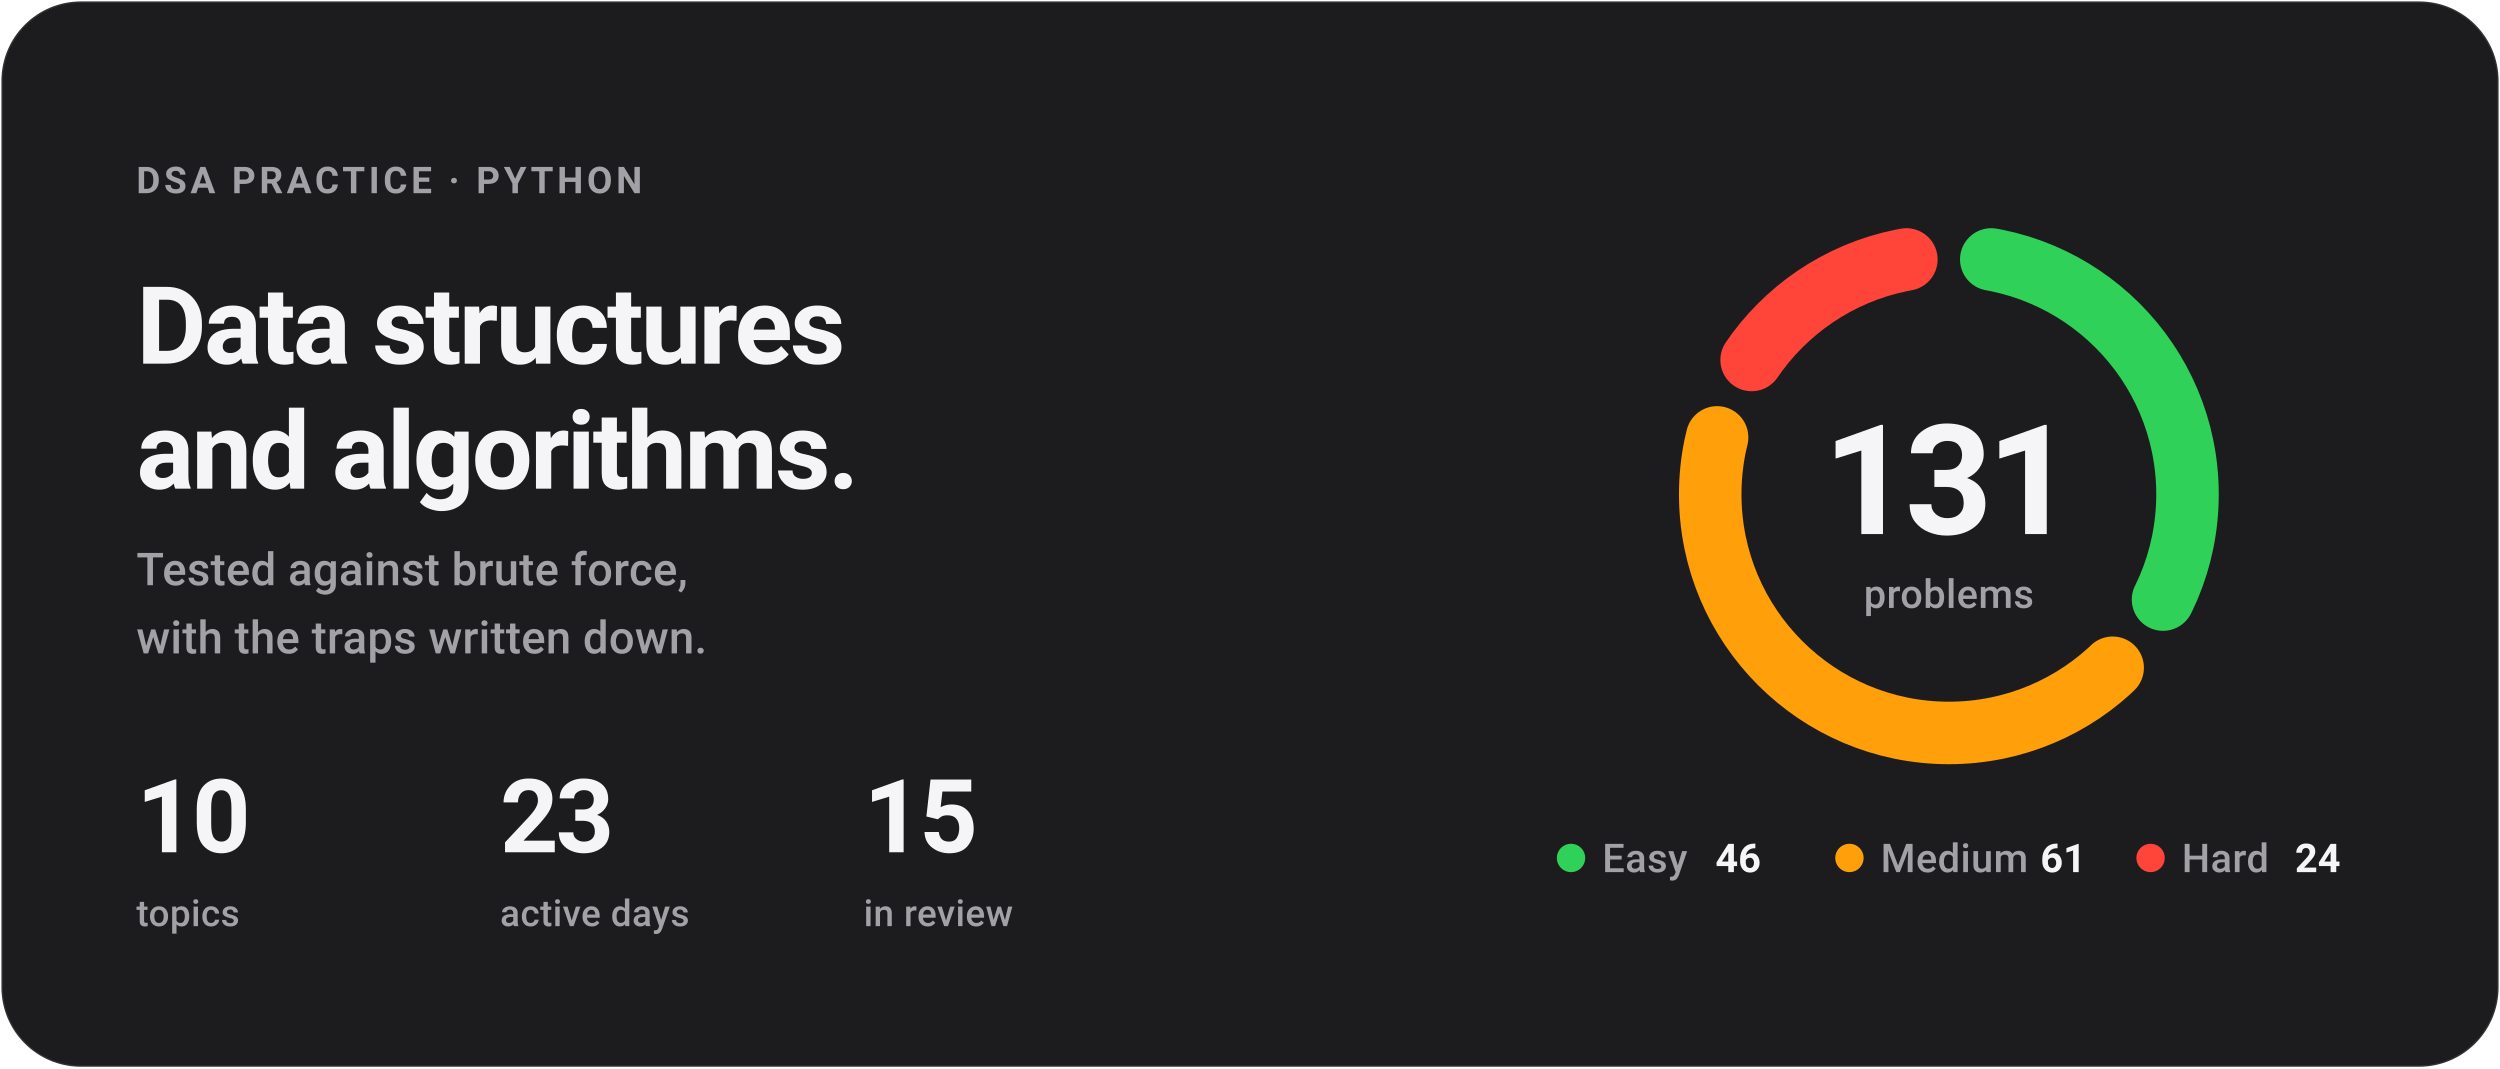
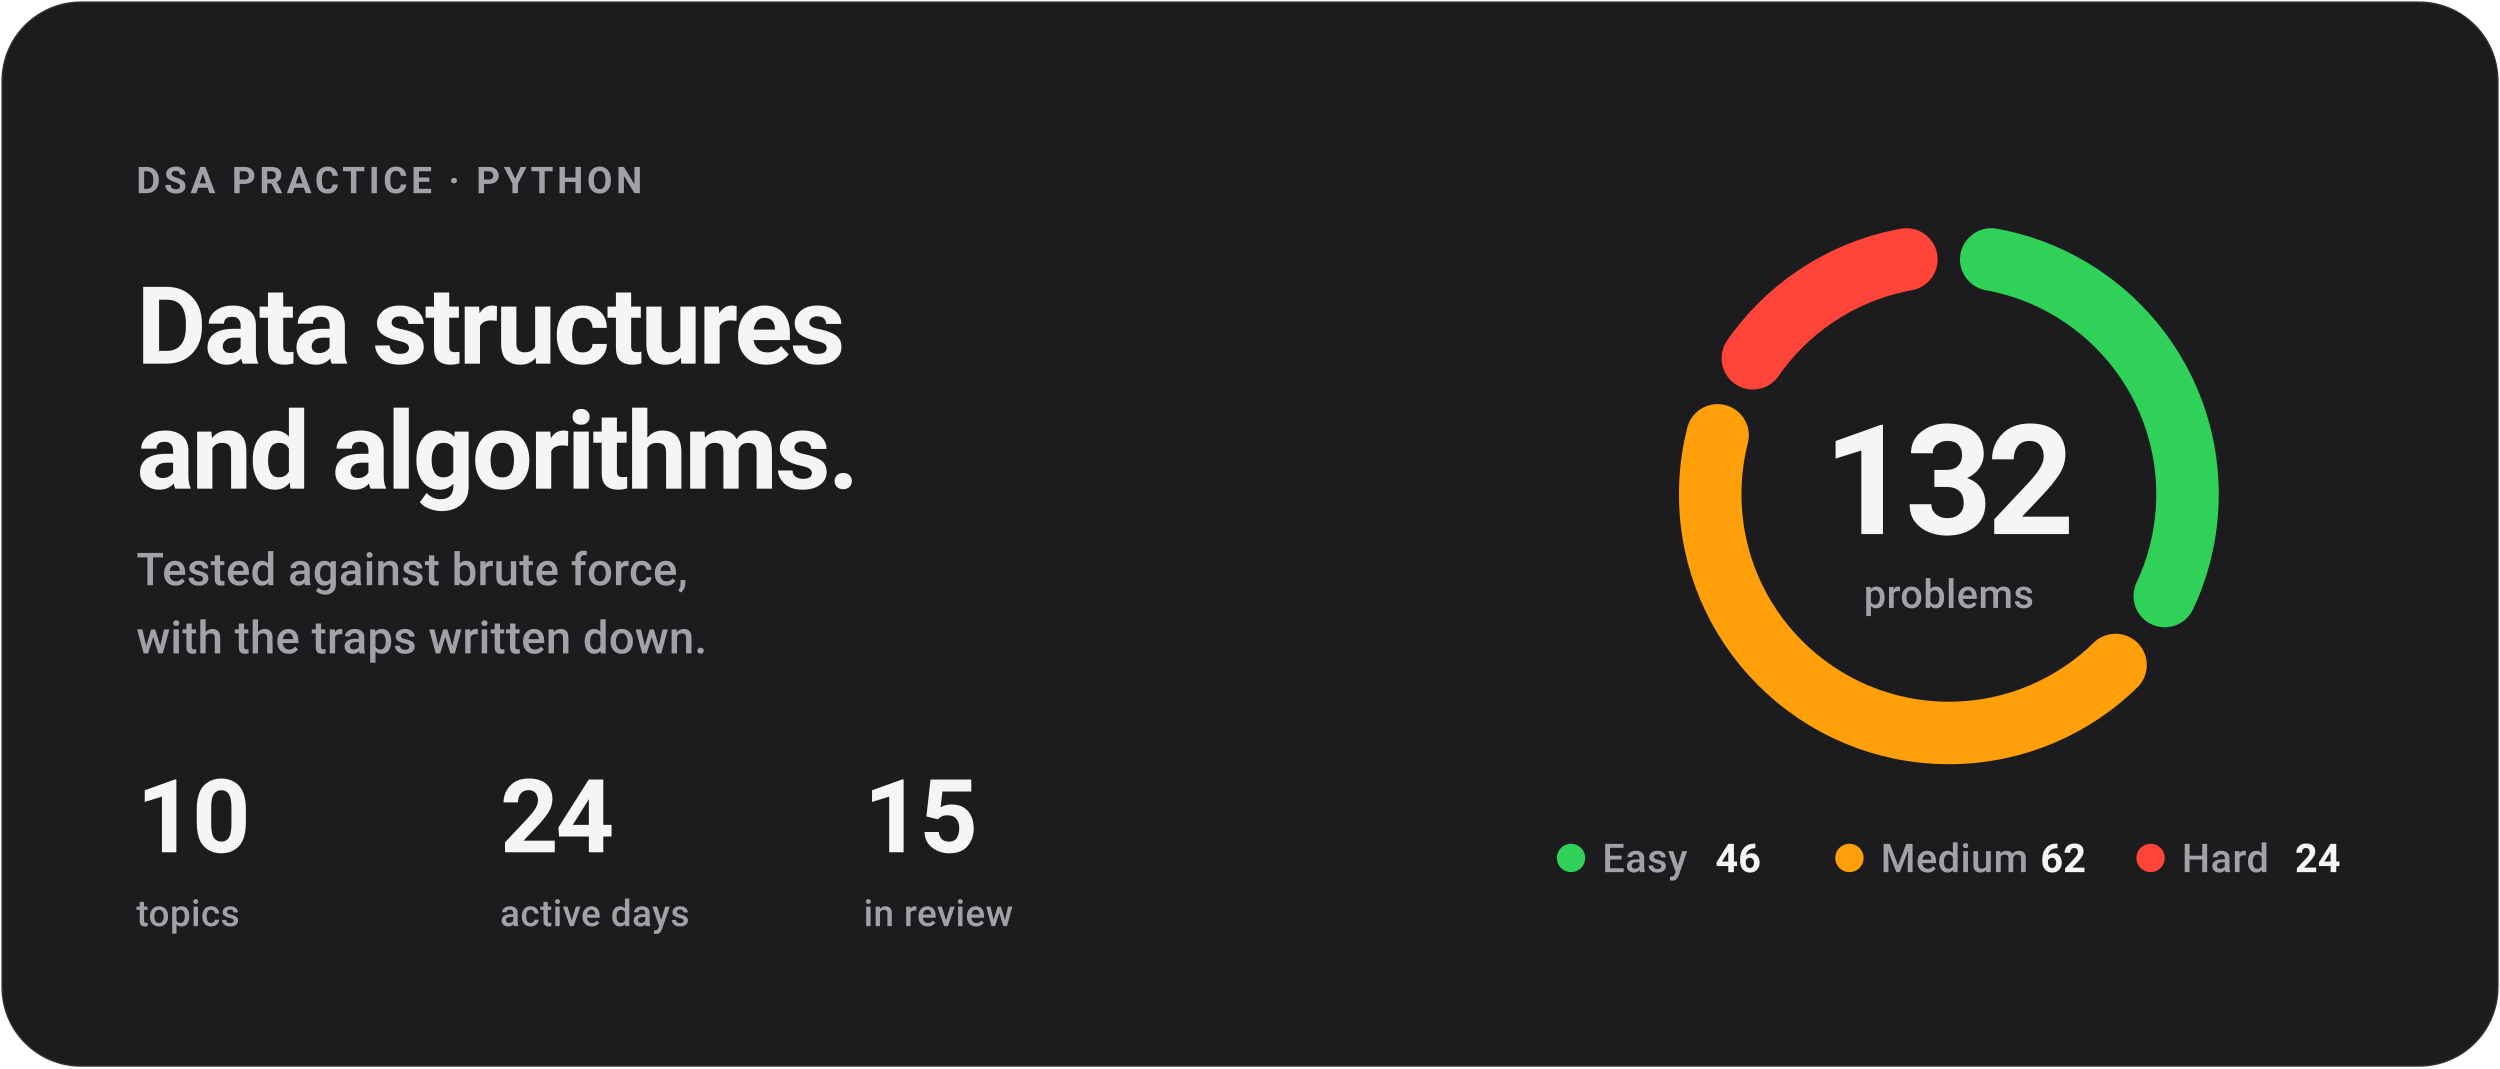
<svg xmlns="http://www.w3.org/2000/svg" width="880" height="376" viewBox="0 0 880 376" role="img" aria-labelledby="t d">
  <defs>
    <style>
text { font-family: -apple-system, BlinkMacSystemFont, "SF Pro Display", "SF Pro Text", "Segoe UI Variable Display", "Segoe UI", system-ui, Roboto, Helvetica, Arial, sans-serif; }
.num { font-variant-numeric: tabular-nums; }
@keyframes grow { from { transform: scaleX(0); } to { transform: scaleX(1); } }
@keyframes rise { from { transform: scaleY(0); } to { transform: scaleY(1); } }
@keyframes pop { from { opacity: 0; transform: scale(.92); } to { opacity: 1; transform: scale(1); } }
@keyframes fade { from { opacity: 0; transform: translateY(6px); } to { opacity: 1; transform: translateY(0); } }
.grow { transform-box: fill-box; transform-origin: 0% 50%; animation: grow .8s cubic-bezier(.22,1,.36,1) both; }
.rise { transform-box: fill-box; transform-origin: 50% 100%; animation: rise .8s cubic-bezier(.22,1,.36,1) both; }
.pop { transform-box: fill-box; transform-origin: 50% 50%; animation: pop .8s cubic-bezier(.22,1,.36,1) both; }
.fade { animation: fade .7s cubic-bezier(.22,1,.36,1) both; }
@media (prefers-reduced-motion: reduce) { .grow, .rise, .pop { transform-box: fill-box; transform-origin: 50% 50%; animation: pop .8s cubic-bezier(.22,1,.36,1) both; }
.fade { animation: none; } }
</style>
    <linearGradient id="acc" x1="0" y1="0" x2="1" y2="0">
      <stop offset="0" stop-color="#0A84FF" />
      <stop offset="1" stop-color="#64D2FF" />
    </linearGradient>
    <linearGradient id="accv" x1="0" y1="1" x2="0" y2="0">
      <stop offset="0" stop-color="#0A84FF" />
      <stop offset="1" stop-color="#64D2FF" />
    </linearGradient>
  </defs>
  <rect x="0.5" y="0.5" width="879" height="375" rx="28" fill="#1C1C1E" stroke="rgba(255,255,255,0.10)" />
  <text x="48" y="68" font-size="13" font-weight="600" fill="#A1A1A6" text-anchor="start" letter-spacing="0.1em">DSA PRACTICE  ·  PYTHON</text>
  <text x="48" y="128" font-size="38" font-weight="700" fill="#F5F5F7" text-anchor="start" letter-spacing="-0.025em" class="fade" style="animation-delay:0ms">Data structures</text>
  <text x="48" y="172" font-size="38" font-weight="700" fill="#F5F5F7" text-anchor="start" letter-spacing="-0.025em" class="fade" style="animation-delay:40ms">and algorithms.</text>
  <text x="48" y="206" font-size="16" font-weight="500" fill="#A1A1A6" text-anchor="start" letter-spacing="0.005em" class="fade" style="animation-delay:80ms">Tested against brute force,</text>
  <text x="48" y="230" font-size="16" font-weight="500" fill="#A1A1A6" text-anchor="start" letter-spacing="0.005em" class="fade" style="animation-delay:100ms">with the traps written down.</text>
  <text x="48" y="300" font-size="36" font-weight="650" fill="#F5F5F7" text-anchor="start" letter-spacing="-0.03em" class="num fade" style="animation-delay:140ms">10</text>
  <text x="48" y="326" font-size="13" font-weight="500" fill="#A1A1A6" text-anchor="start" letter-spacing="0.01em" class="fade" style="animation-delay:160ms">topics</text>
-   <text x="176" y="300" font-size="36" font-weight="650" fill="#F5F5F7" text-anchor="start" letter-spacing="-0.03em" class="num fade" style="animation-delay:200ms">23</text>
+   <text x="176" y="300" font-size="36" font-weight="650" fill="#F5F5F7" text-anchor="start" letter-spacing="-0.03em" class="num fade" style="animation-delay:200ms">24</text>
  <text x="176" y="326" font-size="13" font-weight="500" fill="#A1A1A6" text-anchor="start" letter-spacing="0.01em" class="fade" style="animation-delay:220ms">active days</text>
  <text x="304" y="300" font-size="36" font-weight="650" fill="#F5F5F7" text-anchor="start" letter-spacing="-0.03em" class="num fade" style="animation-delay:260ms">15</text>
  <text x="304" y="326" font-size="13" font-weight="500" fill="#A1A1A6" text-anchor="start" letter-spacing="0.01em" class="fade" style="animation-delay:280ms">in review</text>
  <g class="pop" style="animation-delay:80ms">
-     <circle cx="686" cy="174" r="84" fill="none" stroke="#30D158" stroke-width="22" stroke-linecap="round" stroke-dasharray="155.33 527.79" stroke-dashoffset="-15.00" transform="rotate(-90 686 174)" />
-     <circle cx="686" cy="174" r="84" fill="none" stroke="#FF9F0A" stroke-width="22" stroke-linecap="round" stroke-dasharray="215.76 527.79" stroke-dashoffset="-200.33" transform="rotate(-90 686 174)" />
-     <circle cx="686" cy="174" r="84" fill="none" stroke="#FF453A" stroke-width="22" stroke-linecap="round" stroke-dasharray="66.69 527.79" stroke-dashoffset="-446.09" transform="rotate(-90 686 174)" />
+     <circle cx="686" cy="174" r="84" fill="none" stroke="#30D158" stroke-width="22" stroke-linecap="round" stroke-dasharray="153.93 527.79" stroke-dashoffset="-15.00" transform="rotate(-90 686 174)" />
+     <circle cx="686" cy="174" r="84" fill="none" stroke="#FF9F0A" stroke-width="22" stroke-linecap="round" stroke-dasharray="217.90 527.79" stroke-dashoffset="-198.93" transform="rotate(-90 686 174)" />
+     <circle cx="686" cy="174" r="84" fill="none" stroke="#FF453A" stroke-width="22" stroke-linecap="round" stroke-dasharray="65.96 527.79" stroke-dashoffset="-446.83" transform="rotate(-90 686 174)" />
  </g>
-   <text x="686" y="188" font-size="54" font-weight="700" fill="#F5F5F7" text-anchor="middle" letter-spacing="-0.04em" class="num fade" style="animation-delay:0ms">131</text>
+   <text x="686" y="188" font-size="54" font-weight="700" fill="#F5F5F7" text-anchor="middle" letter-spacing="-0.04em" class="num fade" style="animation-delay:0ms">132</text>
  <text x="686" y="214" font-size="14" font-weight="500" fill="#A1A1A6" text-anchor="middle" letter-spacing="0.01em" class="fade" style="animation-delay:60ms">problems</text>
  <circle cx="553" cy="302" r="5" fill="#30D158" />
  <text x="564" y="307" font-size="14" font-weight="500" fill="#A1A1A6" text-anchor="start" letter-spacing="0.01em">Easy</text>
  <text x="603.8" y="307" font-size="14" font-weight="650" fill="#F5F5F7" text-anchor="start" letter-spacing="0.0em" class="num">46</text>
  <circle cx="651" cy="302" r="5" fill="#FF9F0A" />
  <text x="662" y="307" font-size="14" font-weight="500" fill="#A1A1A6" text-anchor="start" letter-spacing="0.01em">Medium</text>
-   <text x="718.2" y="307" font-size="14" font-weight="650" fill="#F5F5F7" text-anchor="start" letter-spacing="0.0em" class="num">61</text>
+   <text x="718.2" y="307" font-size="14" font-weight="650" fill="#F5F5F7" text-anchor="start" letter-spacing="0.0em" class="num">62</text>
  <circle cx="757" cy="302" r="5" fill="#FF453A" />
  <text x="768" y="307" font-size="14" font-weight="500" fill="#A1A1A6" text-anchor="start" letter-spacing="0.01em">Hard</text>
  <text x="807.8" y="307" font-size="14" font-weight="650" fill="#F5F5F7" text-anchor="start" letter-spacing="0.0em" class="num">24</text>
</svg>
